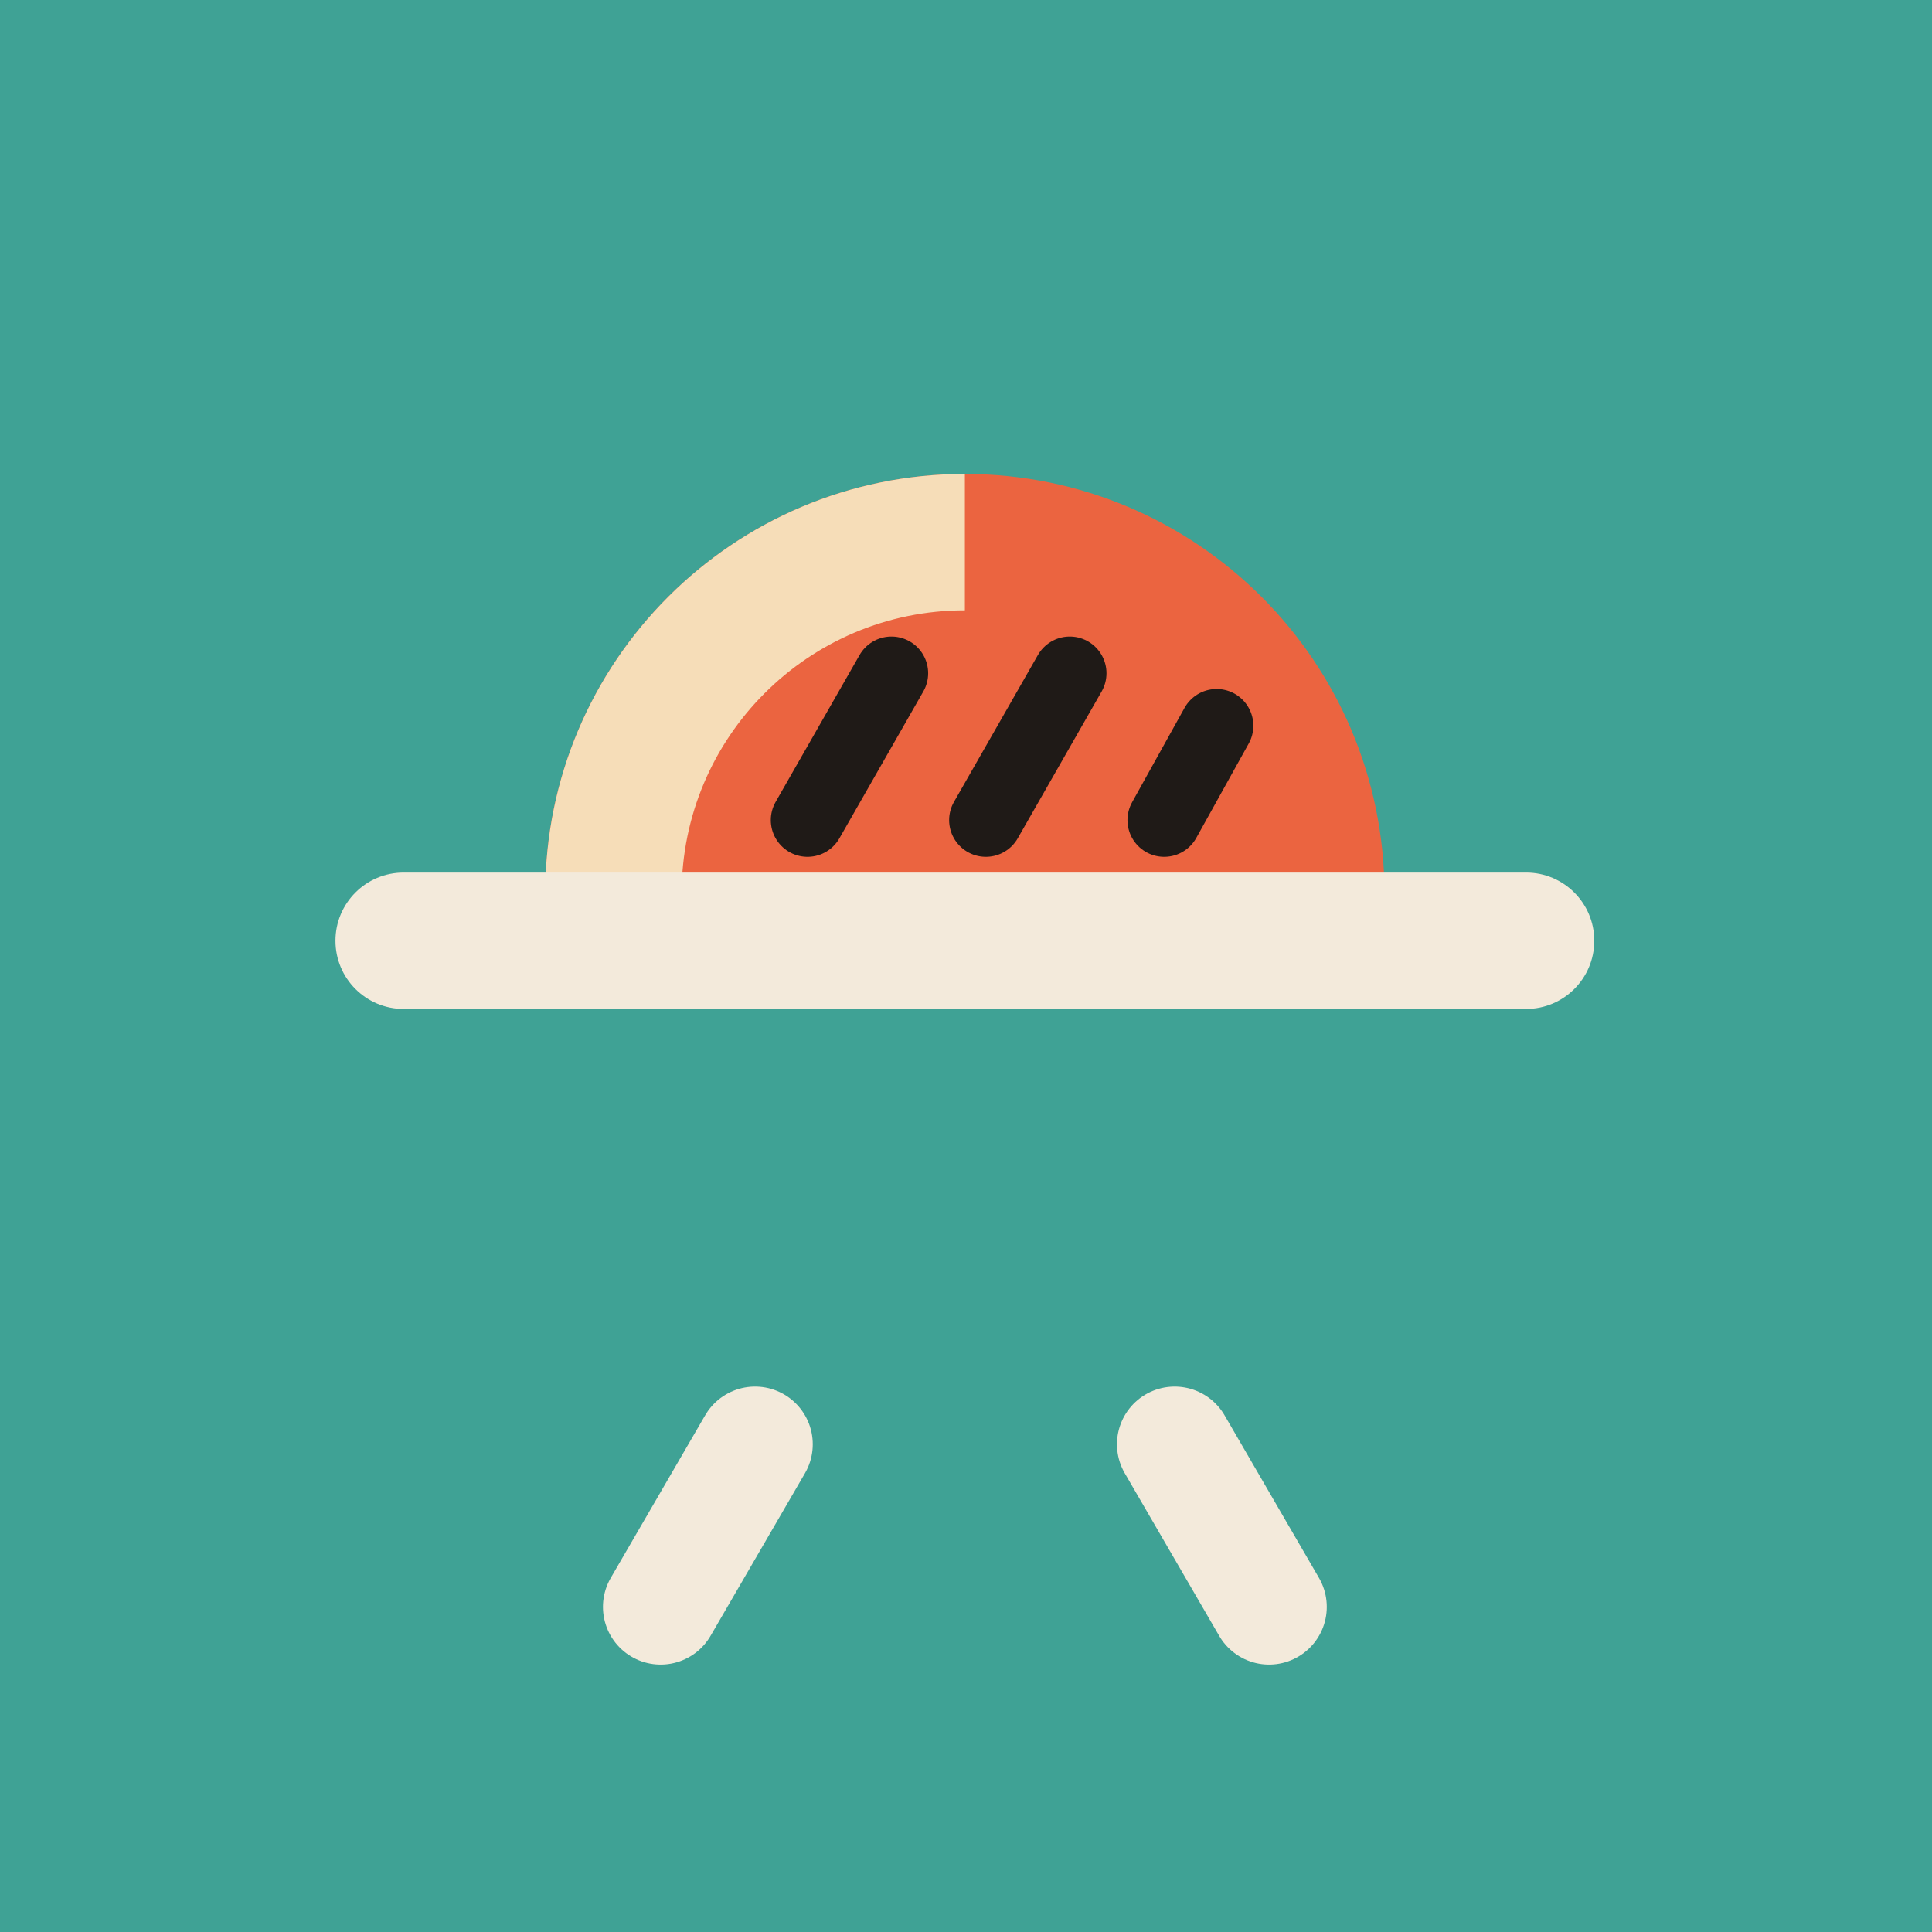
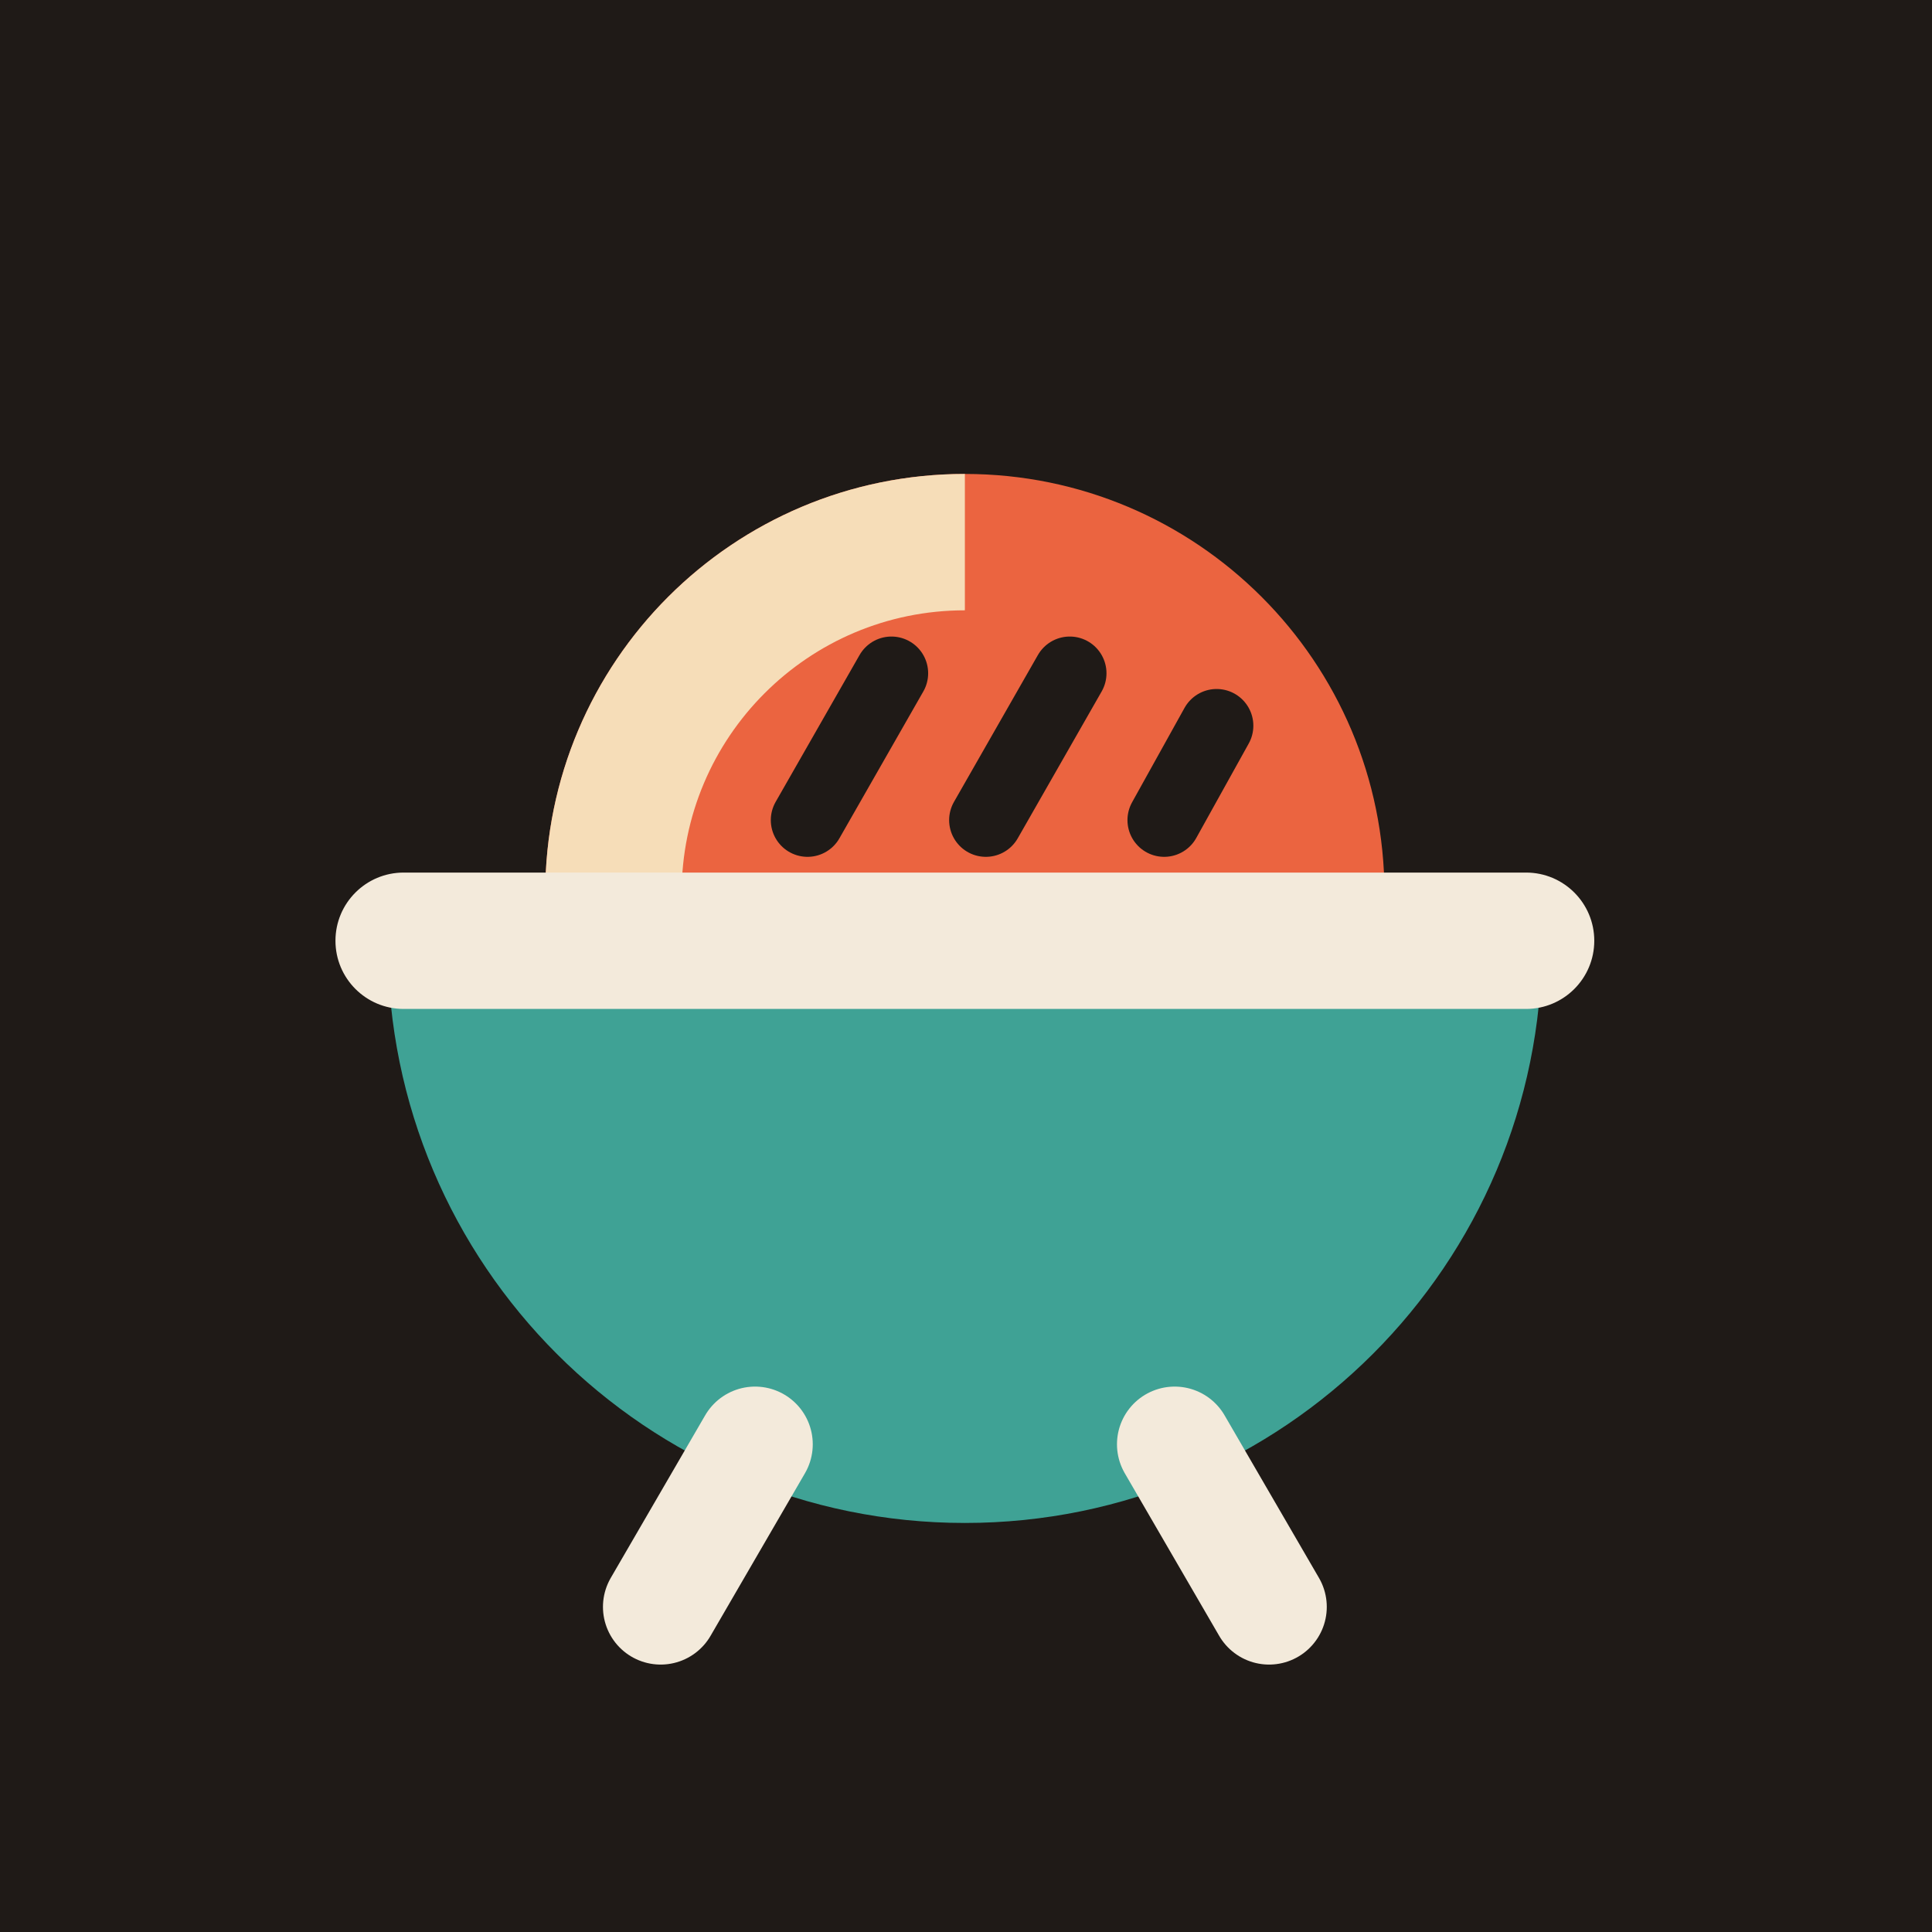
<svg xmlns="http://www.w3.org/2000/svg" viewBox="0 0 1024 1024">
-   <rect x="0" y="0" width="1024" height="1024" fill="#3FA295" />
+   <rect x="0" y="0" width="1024" height="1024" fill="#1F1A17" />
  <g transform="translate(150 140) scale(27.8)">
    <g>
      <path d="M2 13h22a11 11 0 0 1-22 0Z" fill="#3FA295" />
      <path d="M5 12a8 8 0 0 1 16 0Z" fill="#EB6440" />
      <path d="M5 12a8 8 0 0 1 8-8v2.6a5.4 5.4 0 0 0-5.4 5.4Z" fill="#F6DDB8" />
      <path d="M10 10.6l1.6-2.8M13.4 10.6 15 7.8M16.8 10.6l1-1.8" stroke="#1F1A17" stroke-width="1.4" stroke-linecap="round" />
      <rect x="1" y="11.6" width="24" height="2.6" rx="1.3" fill="#F3EADB" />
      <path d="M9 22.5 7.2 25.6M17 22.5l1.8 3.1" stroke="#F3EADB" stroke-width="2.2" stroke-linecap="round" />
    </g>
  </g>
</svg>
